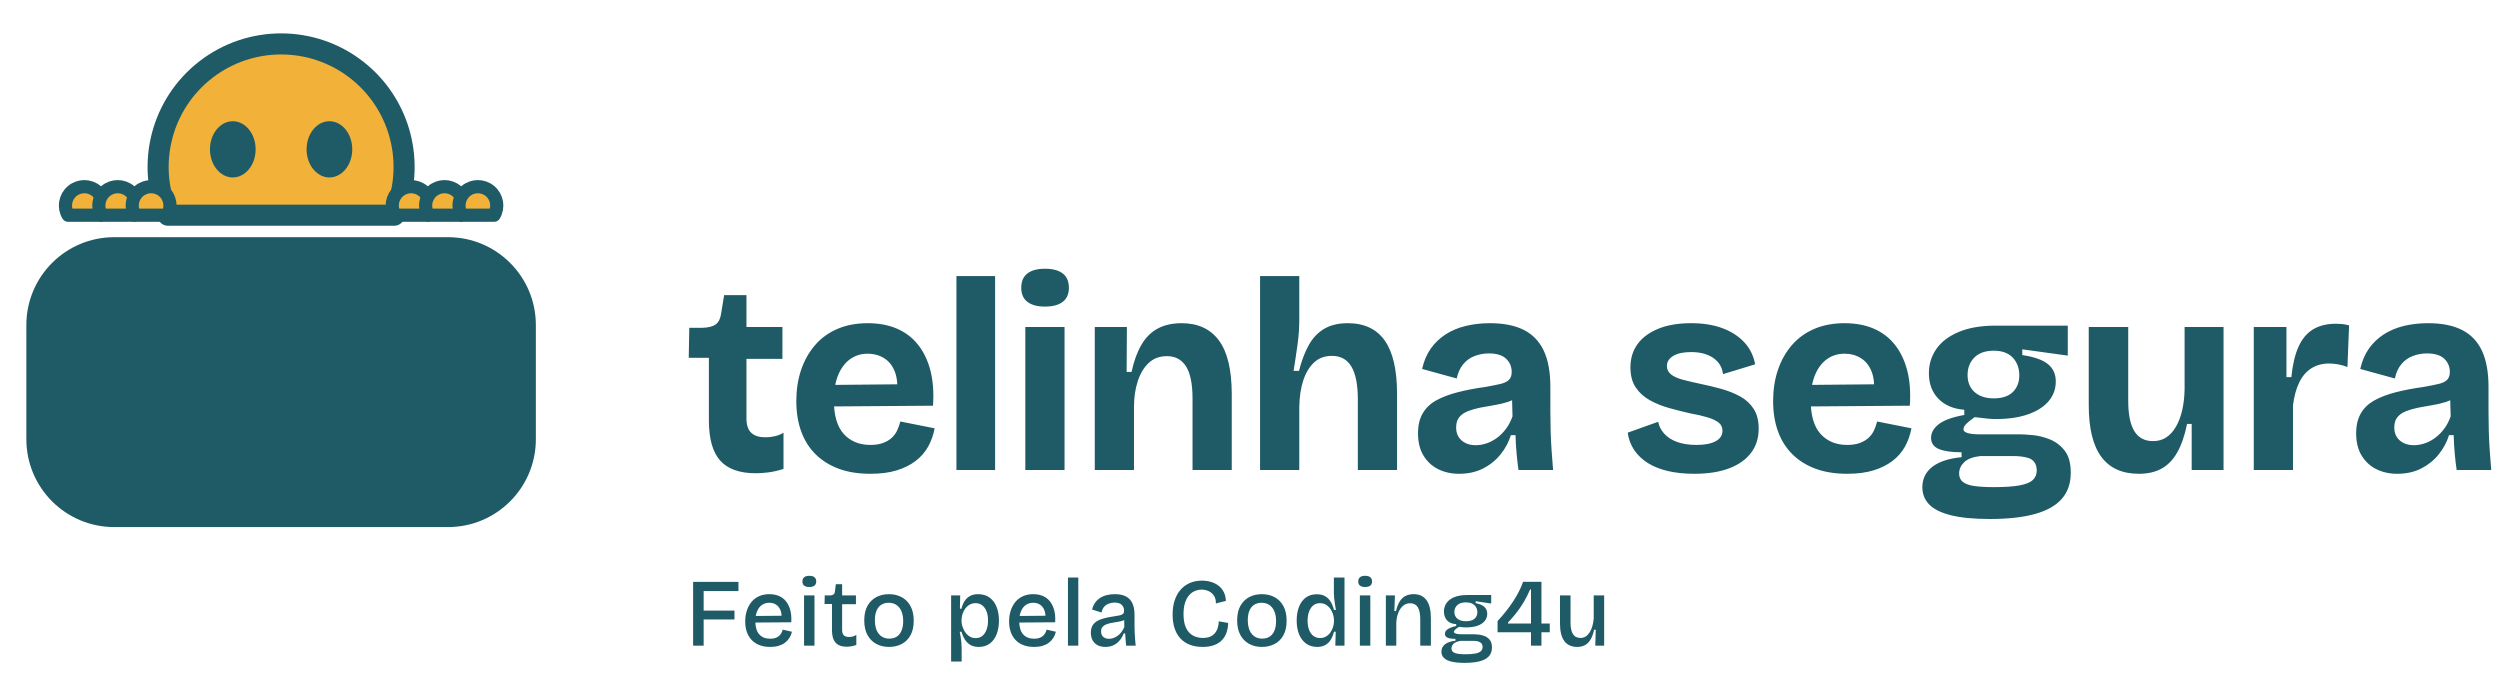
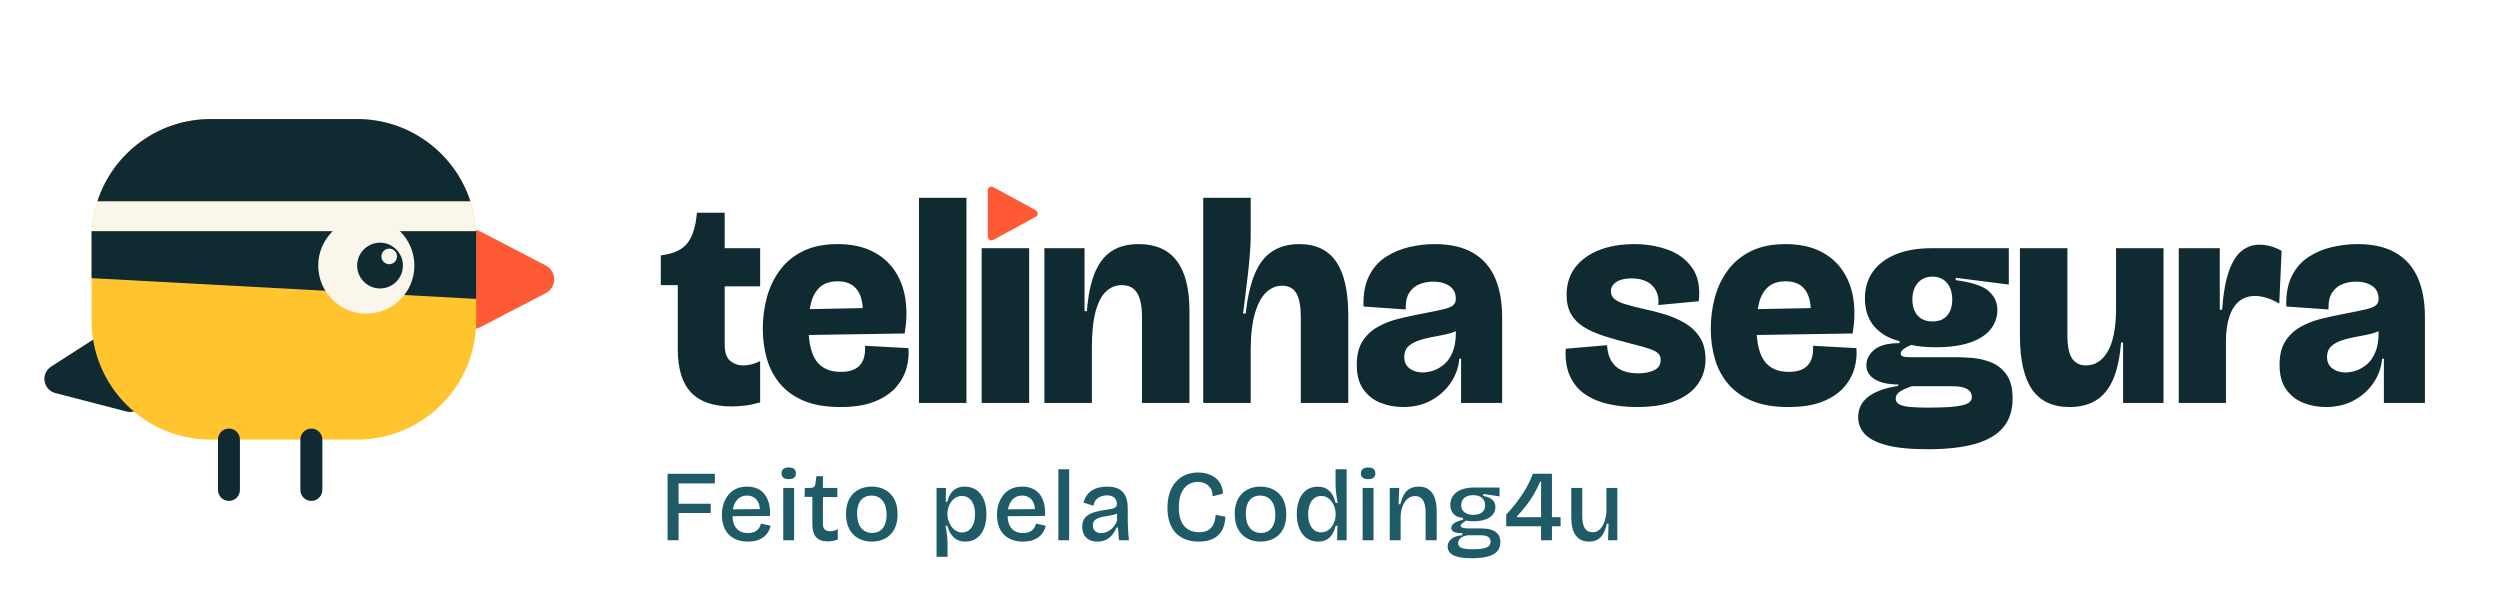
- <svg xmlns="http://www.w3.org/2000/svg" viewBox="0 0 284.59 77.5" width="284.59" height="77.5" role="img" aria-label="Telinha Segura — Feito pela Coding4u">
+ <svg xmlns="http://www.w3.org/2000/svg" viewBox="-6 -6 546 132" width="546" height="132" role="img" aria-label="Telinha Segura — Feito pela Coding4u">
  <g>
-     <path fill="#1E5B66" d="M13 27H51A10 10 0 0 1 61 37V50A10 10 0 0 1 51 60H13A10 10 0 0 1 3 50V37A10 10 0 0 1 13 27Z" />
-     <path fill="#F2B23A" stroke="#1E5B66" stroke-width="2.4" stroke-linejoin="round" d="M19.126 24.5A14 14 0 1 1 44.874 24.5Z" />
-     <path fill="#F2B23A" stroke="#1E5B66" stroke-width="1.5" stroke-linejoin="round" d="M7.753 24.5A2.15 2.15 0 1 1 11.447 24.5Z" />
-     <path fill="#F2B23A" stroke="#1E5B66" stroke-width="1.5" stroke-linejoin="round" d="M11.553 24.5A2.15 2.15 0 1 1 15.247 24.5Z" />
-     <path fill="#F2B23A" stroke="#1E5B66" stroke-width="1.5" stroke-linejoin="round" d="M15.353 24.5A2.15 2.15 0 1 1 19.047 24.5Z" />
-     <path fill="#F2B23A" stroke="#1E5B66" stroke-width="1.5" stroke-linejoin="round" d="M44.953 24.5A2.15 2.15 0 1 1 48.647 24.5Z" />
-     <path fill="#F2B23A" stroke="#1E5B66" stroke-width="1.5" stroke-linejoin="round" d="M48.753 24.5A2.15 2.15 0 1 1 52.447 24.5Z" />
-     <path fill="#F2B23A" stroke="#1E5B66" stroke-width="1.5" stroke-linejoin="round" d="M52.553 24.5A2.15 2.15 0 1 1 56.247 24.5Z" />
-     <ellipse fill="#1E5B66" cx="26.5" cy="17" rx="2.6" ry="3.2" />
-     <ellipse fill="#1E5B66" cx="37.5" cy="17" rx="2.6" ry="3.2" />
+     <polygon fill="#0F2A30" stroke="#0F2A30" stroke-width="6.4" stroke-linejoin="round" points="21.25 67.55 6.9 76.75 22.42 80.77" />
+     <polygon fill="#FF5A36" stroke="#FF5A36" stroke-width="6.8" stroke-linejoin="round" points="97.4 47.6 111.63 55 97.4 62.4" />
+     <path fill="#FFC42E" d="M40 20H72A26 26 0 0 1 98 46V64A26 26 0 0 1 72 90H40A26 26 0 0 1 14 64V46A26 26 0 0 1 40 20Z" />
+     <path fill="#0F2A30" d="M15.261 38A26 26 0 0 1 40 20H72A26 26 0 0 1 96.739 38Z" />
+     <path fill="#FBF6EC" d="M15.261 38H96.739A26 26 0 0 1 97.957 44.5H14.043A26 26 0 0 1 15.261 38Z" />
+     <polygon fill="#0F2A30" points="14 44.5 98 44.5 98 59.28 14 54.75" />
+     <rect fill="#0F2A30" x="41.6" y="87.6" width="4.8" height="15.8" rx="2.4" />
+     <rect fill="#0F2A30" x="59.6" y="87.6" width="4.8" height="15.8" rx="2.4" />
+     <circle fill="#FBF6EC" cx="74" cy="52" r="10.5" />
+     <circle fill="#0F2A30" cx="77" cy="52" r="5" />
+     <circle fill="#FBF6EC" cx="79" cy="50" r="1.7" />
  </g>
-   <path fill="#1E5B66" transform="translate(78 53.5)" d="M8.029 0.372Q5.27 0.372 3.983 -1.07Q2.697 -2.511 2.697 -5.642V-12.772H0.403L0.465 -16.182H1.922Q2.976 -16.213 3.472 -16.569Q3.968 -16.926 4.092 -17.825L4.433 -19.902H6.975V-16.275H11.067V-12.648H6.975V-5.859Q6.975 -4.743 7.518 -4.232Q8.06 -3.72 9.114 -3.72Q9.672 -3.72 10.215 -3.844Q10.757 -3.968 11.191 -4.247V-0.124Q10.23 0.186 9.439 0.279Q8.649 0.372 8.029 0.372ZM21.08 0.434Q19.034 0.434 17.484 -0.139Q15.934 -0.713 14.849 -1.782Q13.764 -2.852 13.206 -4.386Q12.648 -5.921 12.648 -7.843Q12.648 -9.765 13.191 -11.377Q13.733 -12.989 14.771 -14.198Q15.81 -15.407 17.329 -16.058Q18.848 -16.709 20.77 -16.709Q22.661 -16.709 24.102 -16.089Q25.544 -15.469 26.505 -14.26Q27.466 -13.051 27.916 -11.315Q28.365 -9.579 28.21 -7.316L15.531 -7.223V-9.672L25.544 -9.765L24.087 -8.494Q24.273 -10.137 23.87 -11.175Q23.467 -12.214 22.645 -12.726Q21.824 -13.237 20.801 -13.237Q19.623 -13.237 18.755 -12.601Q17.887 -11.966 17.407 -10.788Q16.926 -9.61 16.926 -7.936Q16.926 -5.332 18.058 -4.092Q19.189 -2.852 21.08 -2.852Q21.948 -2.852 22.553 -3.085Q23.157 -3.317 23.544 -3.689Q23.932 -4.061 24.149 -4.542Q24.366 -5.022 24.49 -5.518L28.396 -4.743Q28.179 -3.596 27.652 -2.651Q27.125 -1.705 26.226 -1.023Q25.327 -0.341 24.072 0.047Q22.816 0.434 21.08 0.434ZM30.876 0.0V-22.072H35.278V0.0ZM38.719 0.0V-16.275H43.183V0.0ZM40.951 -18.6Q39.649 -18.6 38.952 -19.142Q38.254 -19.685 38.254 -20.739Q38.254 -21.824 38.952 -22.366Q39.649 -22.909 40.951 -22.909Q42.284 -22.909 42.982 -22.366Q43.679 -21.824 43.679 -20.739Q43.679 -19.685 42.982 -19.142Q42.284 -18.6 40.951 -18.6ZM46.624 0.0V-9.734V-16.275H50.282L50.251 -11.16H50.809Q51.212 -13.02 51.941 -14.26Q52.669 -15.5 53.8 -16.105Q54.932 -16.709 56.513 -16.709Q59.303 -16.709 60.76 -14.741Q62.217 -12.772 62.217 -8.618V0.0H57.753V-8.122Q57.753 -10.633 57.009 -11.796Q56.265 -12.958 54.839 -12.958Q53.599 -12.958 52.778 -12.198Q51.956 -11.439 51.522 -10.122Q51.088 -8.804 51.088 -7.161V0.0ZM65.441 0.0V-9.982V-22.072H69.905V-17.112Q69.905 -16.492 69.859 -15.764Q69.812 -15.035 69.704 -14.276Q69.595 -13.516 69.487 -12.756Q69.378 -11.997 69.254 -11.284H69.874Q70.308 -12.989 70.975 -14.198Q71.641 -15.407 72.726 -16.058Q73.811 -16.709 75.423 -16.709Q78.244 -16.709 79.639 -14.725Q81.034 -12.741 81.034 -8.68V0.0H76.57V-8.029Q76.57 -10.54 75.841 -11.764Q75.113 -12.989 73.625 -12.989Q72.385 -12.989 71.579 -12.23Q70.773 -11.47 70.355 -10.184Q69.936 -8.897 69.905 -7.192V0.0ZM88.102 0.434Q86.769 0.434 85.715 -0.093Q84.661 -0.62 84.041 -1.643Q83.421 -2.666 83.421 -4.185Q83.421 -5.518 83.948 -6.432Q84.475 -7.347 85.467 -7.905Q86.459 -8.463 87.885 -8.835Q89.311 -9.207 91.109 -9.455Q92.163 -9.641 92.814 -9.796Q93.465 -9.951 93.775 -10.261Q94.085 -10.571 94.085 -11.16Q94.085 -12.059 93.45 -12.663Q92.814 -13.268 91.481 -13.268Q90.644 -13.268 89.869 -12.974Q89.094 -12.679 88.567 -12.043Q88.04 -11.408 87.823 -10.416L83.886 -11.501Q84.196 -12.865 84.878 -13.826Q85.56 -14.787 86.567 -15.438Q87.575 -16.089 88.862 -16.399Q90.148 -16.709 91.605 -16.709Q93.961 -16.709 95.48 -15.934Q96.999 -15.159 97.743 -13.562Q98.487 -11.966 98.487 -9.455V-6.665Q98.487 -5.58 98.518 -4.464Q98.549 -3.348 98.627 -2.216Q98.704 -1.085 98.797 0.0H94.86Q94.736 -0.837 94.643 -1.86Q94.55 -2.883 94.519 -3.968H93.992Q93.62 -2.759 92.799 -1.752Q91.977 -0.744 90.799 -0.155Q89.621 0.434 88.102 0.434ZM89.993 -2.821Q90.582 -2.821 91.202 -3.022Q91.822 -3.224 92.395 -3.643Q92.969 -4.061 93.434 -4.681Q93.899 -5.301 94.178 -6.107L94.116 -8.494L94.829 -8.37Q94.333 -7.967 93.605 -7.734Q92.876 -7.502 92.085 -7.378Q91.295 -7.254 90.52 -7.099Q89.745 -6.944 89.109 -6.696Q88.474 -6.448 88.118 -6.014Q87.761 -5.58 87.761 -4.836Q87.761 -3.906 88.381 -3.364Q89.001 -2.821 89.993 -2.821ZM114.855 0.434Q113.212 0.434 111.879 0.124Q110.546 -0.186 109.585 -0.79Q108.624 -1.395 108.035 -2.263Q107.446 -3.131 107.291 -4.247L110.763 -5.487Q110.887 -4.774 111.43 -4.154Q111.972 -3.534 112.902 -3.193Q113.832 -2.852 115.134 -2.852Q116.529 -2.852 117.304 -3.271Q118.079 -3.689 118.079 -4.464Q118.079 -5.053 117.645 -5.394Q117.211 -5.735 116.405 -5.983Q115.599 -6.231 114.39 -6.448Q113.181 -6.727 112.003 -7.053Q110.825 -7.378 109.818 -7.936Q108.81 -8.494 108.206 -9.393Q107.601 -10.292 107.601 -11.687Q107.601 -13.206 108.407 -14.322Q109.213 -15.438 110.763 -16.073Q112.313 -16.709 114.514 -16.709Q116.529 -16.709 118.048 -16.151Q119.567 -15.593 120.544 -14.555Q121.52 -13.516 121.799 -12.028L118.141 -10.912Q118.048 -11.718 117.568 -12.276Q117.087 -12.834 116.312 -13.128Q115.537 -13.423 114.514 -13.423Q113.212 -13.423 112.484 -12.989Q111.755 -12.555 111.755 -11.842Q111.755 -11.253 112.22 -10.881Q112.685 -10.509 113.553 -10.277Q114.421 -10.044 115.599 -9.796Q116.808 -9.548 117.971 -9.223Q119.133 -8.897 120.094 -8.37Q121.055 -7.843 121.629 -6.96Q122.202 -6.076 122.202 -4.712Q122.202 -3.1 121.334 -1.953Q120.466 -0.806 118.839 -0.186Q117.211 0.434 114.855 0.434ZM132.277 0.434Q130.231 0.434 128.681 -0.139Q127.131 -0.713 126.046 -1.782Q124.961 -2.852 124.403 -4.386Q123.845 -5.921 123.845 -7.843Q123.845 -9.765 124.388 -11.377Q124.93 -12.989 125.969 -14.198Q127.007 -15.407 128.526 -16.058Q130.045 -16.709 131.967 -16.709Q133.858 -16.709 135.3 -16.089Q136.741 -15.469 137.702 -14.26Q138.663 -13.051 139.113 -11.315Q139.562 -9.579 139.407 -7.316L126.728 -7.223V-9.672L136.741 -9.765L135.284 -8.494Q135.47 -10.137 135.067 -11.175Q134.664 -12.214 133.843 -12.726Q133.021 -13.237 131.998 -13.237Q130.82 -13.237 129.952 -12.601Q129.084 -11.966 128.604 -10.788Q128.123 -9.61 128.123 -7.936Q128.123 -5.332 129.255 -4.092Q130.386 -2.852 132.277 -2.852Q133.145 -2.852 133.75 -3.085Q134.354 -3.317 134.742 -3.689Q135.129 -4.061 135.346 -4.542Q135.563 -5.022 135.687 -5.518L139.593 -4.743Q139.376 -3.596 138.849 -2.651Q138.322 -1.705 137.423 -1.023Q136.524 -0.341 135.269 0.047Q134.013 0.434 132.277 0.434ZM148.521 5.58Q145.824 5.58 144.119 5.162Q142.414 4.743 141.624 3.937Q140.833 3.131 140.833 1.953Q140.833 0.527 141.964 -0.356Q143.096 -1.24 145.297 -1.457V-2.015Q143.592 -2.015 142.709 -2.387Q141.825 -2.759 141.825 -3.658Q141.825 -4.526 142.693 -5.208Q143.561 -5.89 145.607 -6.262V-6.851Q143.716 -7.006 142.647 -8.122Q141.577 -9.238 141.577 -11.005Q141.577 -12.555 142.43 -13.779Q143.282 -15.004 144.987 -15.717Q146.692 -16.43 149.141 -16.43H157.387V-13.02L152.21 -13.733V-13.082Q154.256 -12.772 155.139 -12.043Q156.023 -11.315 156.023 -10.075Q156.023 -8.804 155.217 -7.843Q154.411 -6.882 152.877 -6.339Q151.342 -5.797 149.172 -5.797Q148.769 -5.797 148.288 -5.843Q147.808 -5.89 146.785 -6.014Q146.165 -5.58 145.839 -5.255Q145.514 -4.929 145.514 -4.65Q145.514 -4.433 145.731 -4.309Q145.948 -4.185 146.336 -4.123Q146.723 -4.061 147.126 -4.061H151.807Q152.427 -4.061 153.404 -3.968Q154.38 -3.875 155.372 -3.472Q156.364 -3.069 157.046 -2.186Q157.728 -1.302 157.728 0.31Q157.728 2.108 156.721 3.271Q155.713 4.433 153.667 5.006Q151.621 5.58 148.521 5.58ZM148.955 1.953Q150.846 1.953 151.916 1.752Q152.985 1.55 153.419 1.131Q153.853 0.713 153.853 0.062Q153.853 -0.527 153.589 -0.883Q153.326 -1.24 152.907 -1.364Q152.489 -1.488 152.071 -1.534Q151.652 -1.581 151.342 -1.581H147.405Q146.134 -1.426 145.576 -0.868Q145.018 -0.31 145.018 0.403Q145.018 1.023 145.452 1.364Q145.886 1.705 146.754 1.829Q147.622 1.953 148.955 1.953ZM148.955 -8.153Q150.412 -8.153 151.141 -8.881Q151.869 -9.61 151.869 -10.757Q151.869 -11.997 151.125 -12.787Q150.381 -13.578 148.955 -13.578Q147.529 -13.578 146.754 -12.803Q145.979 -12.028 145.979 -10.788Q145.979 -10.013 146.32 -9.424Q146.661 -8.835 147.327 -8.494Q147.994 -8.153 148.955 -8.153ZM165.478 0.434Q162.626 0.434 161.2 -1.503Q159.774 -3.441 159.774 -7.378V-16.275H164.269V-7.874Q164.269 -5.549 164.966 -4.418Q165.664 -3.286 167.09 -3.286Q167.958 -3.286 168.594 -3.705Q169.229 -4.123 169.694 -4.913Q170.159 -5.704 170.407 -6.774Q170.655 -7.843 170.686 -9.145V-16.275H175.119V-6.758V0.0H171.492V-5.239H170.965Q170.562 -3.255 169.849 -1.999Q169.136 -0.744 168.067 -0.155Q166.997 0.434 165.478 0.434ZM178.56 0.0V-7.967V-16.275H182.28V-10.571H182.838Q183.055 -12.71 183.66 -14.043Q184.264 -15.376 185.318 -16.011Q186.372 -16.647 187.922 -16.647Q188.232 -16.647 188.589 -16.616Q188.945 -16.585 189.41 -16.461L189.224 -11.718Q188.697 -11.935 188.139 -12.028Q187.581 -12.121 187.147 -12.121Q185.969 -12.121 185.101 -11.563Q184.233 -11.005 183.722 -9.936Q183.21 -8.866 183.024 -7.347V0.0ZM194.897 0.434Q193.564 0.434 192.51 -0.093Q191.456 -0.62 190.836 -1.643Q190.216 -2.666 190.216 -4.185Q190.216 -5.518 190.743 -6.432Q191.27 -7.347 192.262 -7.905Q193.254 -8.463 194.68 -8.835Q196.106 -9.207 197.904 -9.455Q198.958 -9.641 199.609 -9.796Q200.26 -9.951 200.57 -10.261Q200.88 -10.571 200.88 -11.16Q200.88 -12.059 200.245 -12.663Q199.609 -13.268 198.276 -13.268Q197.439 -13.268 196.664 -12.974Q195.889 -12.679 195.362 -12.043Q194.835 -11.408 194.618 -10.416L190.681 -11.501Q190.991 -12.865 191.673 -13.826Q192.355 -14.787 193.363 -15.438Q194.37 -16.089 195.657 -16.399Q196.943 -16.709 198.4 -16.709Q200.756 -16.709 202.275 -15.934Q203.794 -15.159 204.538 -13.562Q205.282 -11.966 205.282 -9.455V-6.665Q205.282 -5.58 205.313 -4.464Q205.344 -3.348 205.422 -2.216Q205.499 -1.085 205.592 0.0H201.655Q201.531 -0.837 201.438 -1.86Q201.345 -2.883 201.314 -3.968H200.787Q200.415 -2.759 199.594 -1.752Q198.772 -0.744 197.594 -0.155Q196.416 0.434 194.897 0.434ZM196.788 -2.821Q197.377 -2.821 197.997 -3.022Q198.617 -3.224 199.191 -3.643Q199.764 -4.061 200.229 -4.681Q200.694 -5.301 200.973 -6.107L200.911 -8.494L201.624 -8.37Q201.128 -7.967 200.4 -7.734Q199.671 -7.502 198.881 -7.378Q198.09 -7.254 197.315 -7.099Q196.54 -6.944 195.905 -6.696Q195.269 -6.448 194.913 -6.014Q194.556 -5.58 194.556 -4.836Q194.556 -3.906 195.176 -3.364Q195.796 -2.821 196.788 -2.821Z" />
-   <path fill="#1E5B66" transform="translate(78 73.5)" d="M0.902 0.0V-7.26H2.101V0.0ZM1.419 -2.981V-3.993H5.61V-2.981ZM1.419 -6.215V-7.26H6.061V-6.215ZM9.669 0.143Q8.987 0.143 8.459 -0.061Q7.931 -0.264 7.568 -0.643Q7.205 -1.023 7.018 -1.556Q6.831 -2.09 6.831 -2.761Q6.831 -3.432 7.018 -3.998Q7.205 -4.565 7.551 -4.983Q7.898 -5.401 8.409 -5.632Q8.921 -5.863 9.57 -5.863Q10.175 -5.863 10.654 -5.665Q11.132 -5.467 11.462 -5.066Q11.792 -4.664 11.957 -4.064Q12.122 -3.465 12.078 -2.662L7.601 -2.629V-3.377L11.374 -3.41L10.956 -2.948Q11.022 -3.608 10.846 -4.037Q10.67 -4.466 10.34 -4.675Q10.01 -4.884 9.581 -4.884Q9.097 -4.884 8.739 -4.636Q8.382 -4.389 8.184 -3.916Q7.986 -3.443 7.986 -2.783Q7.986 -1.793 8.426 -1.292Q8.866 -0.792 9.68 -0.792Q10.021 -0.792 10.263 -0.874Q10.505 -0.957 10.67 -1.095Q10.835 -1.232 10.94 -1.425Q11.044 -1.617 11.11 -1.826L12.155 -1.584Q12.056 -1.177 11.853 -0.863Q11.649 -0.55 11.341 -0.324Q11.033 -0.099 10.62 0.022Q10.208 0.143 9.669 0.143ZM13.53 0.0V-5.72H14.718V0.0ZM14.124 -6.677Q13.739 -6.677 13.541 -6.836Q13.343 -6.996 13.343 -7.315Q13.343 -7.623 13.541 -7.788Q13.739 -7.953 14.124 -7.953Q14.52 -7.953 14.718 -7.788Q14.916 -7.623 14.916 -7.315Q14.916 -6.996 14.718 -6.836Q14.52 -6.677 14.124 -6.677ZM18.381 0.121Q17.534 0.121 17.121 -0.341Q16.709 -0.803 16.709 -1.76V-4.741H15.862L15.884 -5.72H16.434Q16.72 -5.72 16.863 -5.813Q17.006 -5.907 17.039 -6.149L17.149 -6.996H17.864V-5.72H19.437V-4.719H17.864V-1.793Q17.864 -1.364 18.062 -1.177Q18.26 -0.99 18.645 -0.99Q18.854 -0.99 19.069 -1.039Q19.283 -1.089 19.481 -1.232V-0.077Q19.151 0.033 18.876 0.077Q18.601 0.121 18.381 0.121ZM23.199 0.143Q22.374 0.143 21.736 -0.209Q21.098 -0.561 20.74 -1.232Q20.383 -1.903 20.383 -2.882Q20.383 -3.883 20.757 -4.543Q21.131 -5.203 21.764 -5.533Q22.396 -5.863 23.188 -5.863Q24.002 -5.863 24.64 -5.522Q25.278 -5.181 25.646 -4.51Q26.015 -3.839 26.015 -2.838Q26.015 -1.848 25.646 -1.182Q25.278 -0.517 24.64 -0.187Q24.002 0.143 23.199 0.143ZM23.243 -0.803Q23.738 -0.803 24.09 -1.034Q24.442 -1.265 24.629 -1.716Q24.816 -2.167 24.816 -2.794Q24.816 -3.443 24.618 -3.91Q24.42 -4.378 24.051 -4.631Q23.683 -4.884 23.155 -4.884Q22.682 -4.884 22.325 -4.659Q21.967 -4.433 21.78 -3.987Q21.593 -3.542 21.593 -2.904Q21.593 -1.903 22.033 -1.353Q22.473 -0.803 23.243 -0.803ZM30.272 1.804V-2.838V-5.72H31.306L31.273 -4.213L31.449 -4.202Q31.57 -4.719 31.812 -5.087Q32.054 -5.456 32.434 -5.659Q32.813 -5.863 33.341 -5.863Q34.111 -5.863 34.644 -5.478Q35.178 -5.093 35.447 -4.411Q35.717 -3.729 35.717 -2.849Q35.717 -1.991 35.459 -1.315Q35.2 -0.638 34.683 -0.247Q34.166 0.143 33.418 0.143Q32.835 0.143 32.45 -0.093Q32.065 -0.33 31.823 -0.72Q31.581 -1.111 31.449 -1.584H31.251Q31.317 -1.287 31.361 -0.973Q31.405 -0.66 31.438 -0.352Q31.471 -0.044 31.471 0.231V1.804ZM33.066 -0.858Q33.517 -0.858 33.831 -1.117Q34.144 -1.375 34.309 -1.826Q34.474 -2.277 34.474 -2.86Q34.474 -3.465 34.303 -3.905Q34.133 -4.345 33.814 -4.592Q33.495 -4.84 33.055 -4.84Q32.67 -4.84 32.373 -4.664Q32.076 -4.488 31.873 -4.207Q31.669 -3.927 31.565 -3.591Q31.46 -3.256 31.46 -2.937V-2.772Q31.46 -2.552 31.526 -2.299Q31.592 -2.046 31.718 -1.793Q31.845 -1.54 32.037 -1.325Q32.23 -1.111 32.489 -0.984Q32.747 -0.858 33.066 -0.858ZM39.71 0.143Q39.028 0.143 38.5 -0.061Q37.972 -0.264 37.609 -0.643Q37.246 -1.023 37.059 -1.556Q36.872 -2.09 36.872 -2.761Q36.872 -3.432 37.059 -3.998Q37.246 -4.565 37.593 -4.983Q37.939 -5.401 38.45 -5.632Q38.962 -5.863 39.611 -5.863Q40.216 -5.863 40.695 -5.665Q41.173 -5.467 41.503 -5.066Q41.833 -4.664 41.998 -4.064Q42.163 -3.465 42.119 -2.662L37.642 -2.629V-3.377L41.415 -3.41L40.997 -2.948Q41.063 -3.608 40.887 -4.037Q40.711 -4.466 40.381 -4.675Q40.051 -4.884 39.622 -4.884Q39.138 -4.884 38.781 -4.636Q38.423 -4.389 38.225 -3.916Q38.027 -3.443 38.027 -2.783Q38.027 -1.793 38.467 -1.292Q38.907 -0.792 39.721 -0.792Q40.062 -0.792 40.304 -0.874Q40.546 -0.957 40.711 -1.095Q40.876 -1.232 40.98 -1.425Q41.085 -1.617 41.151 -1.826L42.196 -1.584Q42.097 -1.177 41.894 -0.863Q41.69 -0.55 41.382 -0.324Q41.074 -0.099 40.662 0.022Q40.249 0.143 39.71 0.143ZM43.571 0.0V-7.755H44.748V0.0ZM47.828 0.143Q47.355 0.143 46.981 -0.038Q46.607 -0.22 46.392 -0.583Q46.178 -0.946 46.178 -1.485Q46.178 -1.914 46.337 -2.228Q46.497 -2.541 46.822 -2.755Q47.146 -2.97 47.652 -3.107Q48.158 -3.245 48.851 -3.344Q49.236 -3.399 49.483 -3.454Q49.731 -3.509 49.847 -3.63Q49.962 -3.751 49.962 -3.993Q49.962 -4.367 49.704 -4.636Q49.445 -4.906 48.873 -4.906Q48.554 -4.906 48.24 -4.796Q47.927 -4.686 47.701 -4.438Q47.476 -4.191 47.399 -3.773L46.321 -4.114Q46.42 -4.532 46.64 -4.857Q46.86 -5.181 47.19 -5.406Q47.52 -5.632 47.955 -5.747Q48.389 -5.863 48.906 -5.863Q49.665 -5.863 50.16 -5.61Q50.655 -5.357 50.903 -4.834Q51.15 -4.312 51.15 -3.498V-2.332Q51.15 -1.969 51.166 -1.567Q51.183 -1.166 51.21 -0.764Q51.238 -0.363 51.282 0.0H50.193Q50.16 -0.33 50.132 -0.682Q50.105 -1.034 50.083 -1.397H49.918Q49.764 -0.979 49.483 -0.627Q49.203 -0.275 48.791 -0.066Q48.378 0.143 47.828 0.143ZM48.246 -0.781Q48.477 -0.781 48.713 -0.858Q48.95 -0.935 49.187 -1.095Q49.423 -1.254 49.627 -1.507Q49.83 -1.76 49.984 -2.112L49.973 -3.146L50.259 -3.091Q50.072 -2.926 49.791 -2.838Q49.511 -2.75 49.181 -2.7Q48.851 -2.651 48.526 -2.59Q48.202 -2.53 47.932 -2.425Q47.663 -2.321 47.504 -2.134Q47.344 -1.947 47.344 -1.617Q47.344 -1.21 47.597 -0.995Q47.85 -0.781 48.246 -0.781ZM58.905 0.143Q58.102 0.143 57.464 -0.099Q56.826 -0.341 56.386 -0.808Q55.946 -1.276 55.715 -1.963Q55.484 -2.651 55.484 -3.542Q55.484 -4.444 55.721 -5.159Q55.957 -5.874 56.397 -6.374Q56.837 -6.875 57.453 -7.139Q58.069 -7.403 58.828 -7.403Q59.411 -7.403 59.906 -7.243Q60.401 -7.084 60.764 -6.787Q61.127 -6.49 61.331 -6.061Q61.534 -5.632 61.545 -5.093L60.412 -4.807Q60.423 -5.335 60.198 -5.681Q59.972 -6.028 59.598 -6.204Q59.224 -6.38 58.795 -6.38Q58.399 -6.38 58.025 -6.226Q57.651 -6.072 57.36 -5.736Q57.068 -5.401 56.898 -4.873Q56.727 -4.345 56.727 -3.597Q56.727 -2.64 57.008 -2.04Q57.288 -1.441 57.788 -1.16Q58.289 -0.88 58.938 -0.88Q59.587 -0.88 59.972 -1.133Q60.357 -1.386 60.539 -1.809Q60.72 -2.233 60.742 -2.772L61.809 -2.585Q61.798 -2.024 61.633 -1.523Q61.468 -1.023 61.122 -0.649Q60.775 -0.275 60.225 -0.066Q59.675 0.143 58.905 0.143ZM65.648 0.143Q64.823 0.143 64.185 -0.209Q63.547 -0.561 63.189 -1.232Q62.832 -1.903 62.832 -2.882Q62.832 -3.883 63.206 -4.543Q63.58 -5.203 64.213 -5.533Q64.845 -5.863 65.637 -5.863Q66.451 -5.863 67.089 -5.522Q67.727 -5.181 68.096 -4.51Q68.464 -3.839 68.464 -2.838Q68.464 -1.848 68.096 -1.182Q67.727 -0.517 67.089 -0.187Q66.451 0.143 65.648 0.143ZM65.692 -0.803Q66.187 -0.803 66.539 -1.034Q66.891 -1.265 67.078 -1.716Q67.265 -2.167 67.265 -2.794Q67.265 -3.443 67.067 -3.91Q66.869 -4.378 66.501 -4.631Q66.132 -4.884 65.604 -4.884Q65.131 -4.884 64.773 -4.659Q64.416 -4.433 64.229 -3.987Q64.042 -3.542 64.042 -2.904Q64.042 -1.903 64.482 -1.353Q64.922 -0.803 65.692 -0.803ZM71.94 0.143Q71.214 0.143 70.686 -0.236Q70.158 -0.616 69.883 -1.292Q69.608 -1.969 69.608 -2.86Q69.608 -3.729 69.867 -4.405Q70.125 -5.082 70.636 -5.467Q71.148 -5.852 71.896 -5.852Q72.49 -5.852 72.875 -5.615Q73.26 -5.379 73.496 -4.972Q73.733 -4.565 73.854 -4.07H74.074Q74.019 -4.389 73.964 -4.736Q73.909 -5.082 73.876 -5.406Q73.843 -5.731 73.843 -5.984V-7.755H75.053V-2.816V0.0H74.008L74.052 -1.584H73.854Q73.722 -1.045 73.48 -0.66Q73.238 -0.275 72.858 -0.066Q72.479 0.143 71.94 0.143ZM72.27 -0.869Q72.655 -0.869 72.952 -1.045Q73.249 -1.221 73.447 -1.507Q73.645 -1.793 73.749 -2.128Q73.854 -2.464 73.854 -2.761V-2.915Q73.854 -3.135 73.793 -3.393Q73.733 -3.652 73.607 -3.91Q73.48 -4.169 73.293 -4.378Q73.106 -4.587 72.847 -4.713Q72.589 -4.84 72.27 -4.84Q71.808 -4.84 71.494 -4.582Q71.181 -4.323 71.016 -3.872Q70.851 -3.421 70.851 -2.838Q70.851 -2.244 71.022 -1.798Q71.192 -1.353 71.511 -1.111Q71.83 -0.869 72.27 -0.869ZM76.802 0.0V-5.72H77.99V0.0ZM77.396 -6.677Q77.011 -6.677 76.813 -6.836Q76.615 -6.996 76.615 -7.315Q76.615 -7.623 76.813 -7.788Q77.011 -7.953 77.396 -7.953Q77.792 -7.953 77.99 -7.788Q78.188 -7.623 78.188 -7.315Q78.188 -6.996 77.99 -6.836Q77.792 -6.677 77.396 -6.677ZM79.761 0.0V-3.52V-5.72H80.795L80.729 -3.938H80.916Q81.07 -4.598 81.329 -5.021Q81.587 -5.445 81.989 -5.654Q82.39 -5.863 82.929 -5.863Q83.886 -5.863 84.387 -5.181Q84.887 -4.499 84.887 -3.102V0.0H83.677V-2.981Q83.677 -3.938 83.391 -4.383Q83.105 -4.829 82.533 -4.829Q82.038 -4.829 81.692 -4.515Q81.345 -4.202 81.158 -3.696Q80.971 -3.19 80.949 -2.596V0.0ZM88.737 1.958Q87.813 1.958 87.225 1.815Q86.636 1.672 86.361 1.386Q86.086 1.1 86.086 0.682Q86.086 0.176 86.482 -0.148Q86.878 -0.473 87.681 -0.561V-0.781Q87.087 -0.77 86.785 -0.907Q86.482 -1.045 86.482 -1.342Q86.482 -1.65 86.785 -1.864Q87.087 -2.079 87.769 -2.244V-2.453Q87.098 -2.475 86.735 -2.871Q86.372 -3.267 86.372 -3.883Q86.372 -4.444 86.675 -4.867Q86.977 -5.291 87.566 -5.527Q88.154 -5.764 88.99 -5.764H91.751V-4.796L89.98 -5.06V-4.84Q90.64 -4.719 90.97 -4.422Q91.3 -4.125 91.3 -3.619Q91.3 -3.168 91.02 -2.816Q90.739 -2.464 90.2 -2.271Q89.661 -2.079 88.88 -2.079Q88.737 -2.079 88.572 -2.09Q88.407 -2.101 88.088 -2.145Q87.824 -1.98 87.665 -1.837Q87.505 -1.694 87.505 -1.584Q87.505 -1.474 87.643 -1.408Q87.78 -1.342 87.989 -1.32Q88.198 -1.298 88.385 -1.298H89.793Q90.013 -1.298 90.354 -1.259Q90.695 -1.221 91.036 -1.078Q91.377 -0.935 91.608 -0.632Q91.839 -0.33 91.839 0.209Q91.839 0.825 91.487 1.21Q91.135 1.595 90.442 1.776Q89.749 1.958 88.737 1.958ZM88.814 0.979Q89.518 0.979 89.947 0.896Q90.376 0.814 90.574 0.627Q90.772 0.44 90.772 0.154Q90.772 -0.11 90.64 -0.258Q90.508 -0.407 90.316 -0.468Q90.123 -0.528 89.925 -0.539Q89.727 -0.55 89.584 -0.55H88.275Q87.692 -0.451 87.461 -0.214Q87.23 0.022 87.23 0.308Q87.23 0.583 87.428 0.731Q87.626 0.88 87.984 0.929Q88.341 0.979 88.814 0.979ZM88.891 -2.783Q89.529 -2.783 89.854 -3.063Q90.178 -3.344 90.178 -3.806Q90.178 -4.301 89.848 -4.614Q89.518 -4.928 88.869 -4.928Q88.231 -4.928 87.895 -4.62Q87.56 -4.312 87.56 -3.839Q87.56 -3.52 87.714 -3.283Q87.868 -3.047 88.16 -2.915Q88.451 -2.783 88.891 -2.783ZM92.477 -1.529V-2.805Q93.005 -3.366 93.451 -3.932Q93.896 -4.499 94.264 -5.06Q94.633 -5.621 94.913 -6.176Q95.194 -6.732 95.381 -7.271H97.471V0.0H96.283V-6.402H96.184Q95.854 -5.632 95.453 -4.955Q95.051 -4.279 94.595 -3.707Q94.138 -3.135 93.665 -2.629V-2.519H98.417V-1.529ZM101.541 0.143Q100.573 0.143 100.078 -0.522Q99.583 -1.188 99.583 -2.53V-5.72H100.782V-2.662Q100.782 -1.76 101.057 -1.32Q101.332 -0.88 101.926 -0.88Q102.256 -0.88 102.509 -1.045Q102.762 -1.21 102.954 -1.507Q103.147 -1.804 103.263 -2.205Q103.378 -2.607 103.422 -3.091V-5.72H104.61V-2.376V0.0H103.598L103.653 -1.815H103.466Q103.323 -1.133 103.065 -0.699Q102.806 -0.264 102.427 -0.061Q102.047 0.143 101.541 0.143Z" />
+   <g transform="translate(138 82)">
+     <path fill="#0F2A30" d="M15.808 0.768Q9.856 0.768 6.944 -2.272Q4.032 -5.312 4.032 -11.712V-25.728H0.32V-32.256H0.512Q4.48 -32.768 6.144 -34.912Q7.808 -37.056 8.192 -41.408V-41.536H14.272V-33.792H22.016V-25.472H14.272V-12.672Q14.272 -10.24 15.456 -9.216Q16.64 -8.192 18.368 -8.192Q19.264 -8.192 20.224 -8.448Q21.184 -8.704 22.016 -9.152V-0.128Q20.032 0.448 18.496 0.608Q16.96 0.768 15.808 0.768ZM39.552 0.896Q34.752 0.896 31.52 -0.48Q28.288 -1.856 26.304 -4.256Q24.32 -6.656 23.456 -9.728Q22.592 -12.8 22.592 -16.192Q22.592 -19.84 23.52 -23.168Q24.448 -26.496 26.4 -29.088Q28.352 -31.68 31.456 -33.184Q34.56 -34.688 38.912 -34.688Q43.264 -34.688 46.368 -33.184Q49.472 -31.68 51.328 -28.992Q53.184 -26.304 53.728 -22.784Q54.272 -19.264 53.568 -15.168L29.056 -14.784V-20.416L45.632 -20.736L44.288 -17.472Q44.672 -20.416 44.192 -22.432Q43.712 -24.448 42.432 -25.504Q41.152 -26.56 38.912 -26.56Q36.544 -26.56 35.136 -25.344Q33.728 -24.128 33.152 -21.92Q32.576 -19.712 32.576 -16.704Q32.576 -11.52 34.304 -9.152Q36.032 -6.784 39.616 -6.784Q41.152 -6.784 42.176 -7.168Q43.2 -7.552 43.84 -8.288Q44.48 -9.024 44.736 -10.08Q44.992 -11.136 44.928 -12.48L54.4 -11.968Q54.592 -9.856 53.984 -7.616Q53.376 -5.376 51.712 -3.456Q50.048 -1.536 47.072 -0.32Q44.096 0.896 39.552 0.896ZM56.704 0V-44.8H67.072V0ZM70.4 0V-33.792H80.768V0ZM84.096 0V-19.136V-33.792H92.864V-20.032H93.376Q93.76 -25.024 95.04 -28.256Q96.32 -31.488 98.688 -33.088Q101.056 -34.688 104.704 -34.688Q110.208 -34.688 112.992 -31.04Q115.776 -27.392 115.776 -20.16V0H105.408V-18.816Q105.408 -22.272 104.352 -24Q103.296 -25.728 100.992 -25.728Q99.072 -25.728 97.6 -24.384Q96.128 -23.04 95.296 -20.032Q94.464 -17.024 94.464 -11.968V0ZM118.784 0V-17.856V-44.8H129.152V-36.352Q129.152 -35.008 128.992 -32.8Q128.832 -30.592 128.544 -28.096Q128.256 -25.6 127.968 -23.328Q127.68 -21.056 127.488 -19.52H128.064Q128.64 -24.832 130.048 -28.192Q131.456 -31.552 133.888 -33.12Q136.32 -34.688 139.776 -34.688Q145.216 -34.688 147.84 -30.816Q150.464 -26.944 150.464 -19.136V0H140.096V-18.688Q140.096 -22.272 139.136 -23.936Q138.176 -25.6 136 -25.6Q134.08 -25.6 132.544 -24.16Q131.008 -22.72 130.08 -19.584Q129.152 -16.448 129.152 -11.456V0ZM162.432 0.896Q159.872 0.896 157.568 0Q155.264 -0.896 153.792 -2.912Q152.32 -4.928 152.32 -8.32Q152.32 -11.456 153.536 -13.408Q154.752 -15.36 156.8 -16.544Q158.848 -17.728 161.28 -18.336Q163.712 -18.944 166.08 -19.392Q169.408 -20.032 171.072 -20.416Q172.736 -20.8 173.344 -21.312Q173.952 -21.824 173.952 -22.72Q173.952 -24.576 172.576 -25.536Q171.2 -26.496 168.96 -26.496Q167.552 -26.496 166.144 -25.984Q164.736 -25.472 163.84 -24.16Q162.944 -22.848 163.008 -20.416L153.792 -21.056Q153.664 -25.088 155.008 -27.744Q156.352 -30.4 158.688 -31.904Q161.024 -33.408 163.808 -34.048Q166.592 -34.688 169.344 -34.688Q174.4 -34.688 177.664 -32.8Q180.928 -30.912 182.496 -27.36Q184.064 -23.808 184.064 -18.752V-12.736Q184.064 -10.624 184.064 -8.48Q184.064 -6.336 184.064 -4.224Q184.064 -2.112 184.064 0H175.104Q175.104 -2.304 175.104 -4.672Q175.104 -7.04 175.104 -9.664H174.72Q174.464 -6.784 172.832 -4.384Q171.2 -1.984 168.544 -0.544Q165.888 0.896 162.432 0.896ZM166.72 -6.656Q167.808 -6.656 169.056 -7.072Q170.304 -7.488 171.424 -8.448Q172.544 -9.408 173.248 -11.104Q173.952 -12.8 173.952 -15.296V-16.832L175.68 -17.024Q175.168 -16.192 173.984 -15.68Q172.8 -15.168 171.328 -14.88Q169.856 -14.592 168.352 -14.304Q166.848 -14.016 165.568 -13.536Q164.288 -13.056 163.488 -12.256Q162.688 -11.456 162.688 -10.048Q162.688 -8.384 163.872 -7.52Q165.056 -6.656 166.72 -6.656ZM213.504 0.896Q210.112 0.896 207.2 0.224Q204.288 -0.448 202.144 -1.92Q200 -3.392 198.88 -5.856Q197.76 -8.32 197.952 -11.84L206.976 -12.608Q207.104 -10.496 207.936 -9.12Q208.768 -7.744 210.24 -7.104Q211.712 -6.464 213.824 -6.464Q215.808 -6.464 217.248 -7.136Q218.688 -7.808 218.688 -9.408Q218.688 -10.24 218.176 -10.784Q217.664 -11.328 216.288 -11.808Q214.912 -12.288 212.288 -12.928Q209.024 -13.76 206.4 -14.592Q203.776 -15.424 201.92 -16.576Q200.064 -17.728 199.104 -19.424Q198.144 -21.12 198.144 -23.616Q198.144 -27.136 200.032 -29.6Q201.92 -32.064 205.248 -33.376Q208.576 -34.688 212.928 -34.688Q216.832 -34.688 220.224 -33.472Q223.616 -32.256 225.568 -29.504Q227.52 -26.752 227.008 -22.208L218.176 -21.376Q218.368 -23.232 217.664 -24.544Q216.96 -25.856 215.616 -26.528Q214.272 -27.2 212.352 -27.2Q210.176 -27.2 208.992 -26.4Q207.808 -25.6 207.808 -24.384Q207.808 -23.424 208.544 -22.752Q209.28 -22.08 210.848 -21.6Q212.416 -21.12 214.912 -20.544Q217.088 -20.096 219.456 -19.392Q221.824 -18.688 223.872 -17.504Q225.92 -16.32 227.2 -14.4Q228.48 -12.48 228.48 -9.536Q228.48 -6.4 226.752 -4.032Q225.024 -1.664 221.696 -0.384Q218.368 0.896 213.504 0.896ZM246.592 0.896Q241.792 0.896 238.56 -0.48Q235.328 -1.856 233.344 -4.256Q231.36 -6.656 230.496 -9.728Q229.632 -12.8 229.632 -16.192Q229.632 -19.84 230.56 -23.168Q231.488 -26.496 233.44 -29.088Q235.392 -31.68 238.496 -33.184Q241.6 -34.688 245.952 -34.688Q250.304 -34.688 253.408 -33.184Q256.512 -31.68 258.368 -28.992Q260.224 -26.304 260.768 -22.784Q261.312 -19.264 260.608 -15.168L236.096 -14.784V-20.416L252.672 -20.736L251.328 -17.472Q251.712 -20.416 251.232 -22.432Q250.752 -24.448 249.472 -25.504Q248.192 -26.56 245.952 -26.56Q243.584 -26.56 242.176 -25.344Q240.768 -24.128 240.192 -21.92Q239.616 -19.712 239.616 -16.704Q239.616 -11.52 241.344 -9.152Q243.072 -6.784 246.656 -6.784Q248.192 -6.784 249.216 -7.168Q250.24 -7.552 250.88 -8.288Q251.52 -9.024 251.776 -10.08Q252.032 -11.136 251.968 -12.48L261.44 -11.968Q261.632 -9.856 261.024 -7.616Q260.416 -5.376 258.752 -3.456Q257.088 -1.536 254.112 -0.32Q251.136 0.896 246.592 0.896ZM276.992 10.112Q271.296 10.112 267.968 9.216Q264.64 8.32 263.232 6.752Q261.824 5.184 261.824 3.136Q261.824 0.32 264.064 -1.376Q266.304 -3.072 270.592 -3.712V-4.032Q267.328 -4.032 265.472 -5.152Q263.616 -6.272 263.616 -8.256Q263.616 -10.112 265.312 -11.584Q267.008 -13.056 270.848 -13.056V-13.504Q267.392 -14.336 265.344 -16.704Q263.296 -19.072 263.296 -22.848Q263.296 -26.176 264.992 -28.608Q266.688 -31.04 269.952 -32.416Q273.216 -33.792 277.888 -33.792H294.72V-25.856L283.136 -27.328V-26.816Q288.448 -26.112 290.336 -24.416Q292.224 -22.72 292.224 -20.352Q292.224 -17.984 290.784 -16.128Q289.344 -14.272 286.336 -13.216Q283.328 -12.16 278.72 -12.16Q277.312 -12.16 275.872 -12.288Q274.432 -12.416 273.408 -12.672Q272.32 -12.224 271.712 -11.744Q271.104 -11.264 271.104 -10.752Q271.104 -10.432 271.36 -10.272Q271.616 -10.112 272.096 -10.048Q272.576 -9.984 273.216 -9.984H283.456Q284.8 -9.984 286.816 -9.824Q288.832 -9.664 290.848 -8.864Q292.864 -8.064 294.208 -6.208Q295.552 -4.352 295.552 -0.96Q295.552 2.88 293.536 5.312Q291.52 7.744 287.424 8.928Q283.328 10.112 276.992 10.112ZM276.992 1.024Q281.28 1.024 283.328 0.736Q285.376 0.448 286.016 -0.064Q286.656 -0.576 286.656 -1.216Q286.656 -2.112 286.144 -2.624Q285.632 -3.136 284.864 -3.36Q284.096 -3.584 283.36 -3.616Q282.624 -3.648 282.176 -3.648H273.536Q271.488 -2.944 270.752 -2.336Q270.016 -1.728 270.016 -0.96Q270.016 -0.064 270.88 0.352Q271.744 0.768 273.312 0.896Q274.88 1.024 276.992 1.024ZM278.08 -17.792Q280.128 -17.792 281.248 -19.072Q282.368 -20.352 282.368 -22.592Q282.368 -24.832 281.216 -26.208Q280.064 -27.584 278.016 -27.584Q276.032 -27.584 274.848 -26.208Q273.664 -24.832 273.664 -22.592Q273.664 -21.12 274.176 -20.032Q274.688 -18.944 275.68 -18.368Q276.672 -17.792 278.08 -17.792ZM307.968 0.896Q302.464 0.896 299.808 -2.944Q297.152 -6.784 297.152 -14.72V-33.792H307.52V-14.848Q307.52 -11.136 308.576 -9.664Q309.632 -8.192 311.616 -8.192Q313.024 -8.192 314.208 -8.928Q315.392 -9.664 316.288 -11.168Q317.184 -12.672 317.664 -15.04Q318.144 -17.408 318.144 -20.736V-33.792H328.512V-15.232V0H319.68V-13.184H319.232Q318.848 -8.256 317.504 -5.152Q316.16 -2.048 313.792 -0.576Q311.424 0.896 307.968 0.896ZM331.84 0V-18.368V-33.792H340.8V-20.352H341.312Q341.696 -25.728 342.816 -28.832Q343.936 -31.936 345.632 -33.248Q347.328 -34.56 349.44 -34.56Q350.592 -34.56 351.84 -34.24Q353.088 -33.92 354.304 -33.216L353.792 -21.696Q352.384 -22.528 351.04 -22.944Q349.696 -23.36 348.48 -23.36Q346.432 -23.36 345.024 -22.208Q343.616 -21.056 342.88 -18.816Q342.144 -16.576 342.144 -13.376V0ZM363.968 0.896Q361.408 0.896 359.104 0Q356.8 -0.896 355.328 -2.912Q353.856 -4.928 353.856 -8.32Q353.856 -11.456 355.072 -13.408Q356.288 -15.36 358.336 -16.544Q360.384 -17.728 362.816 -18.336Q365.248 -18.944 367.616 -19.392Q370.944 -20.032 372.608 -20.416Q374.272 -20.8 374.88 -21.312Q375.488 -21.824 375.488 -22.72Q375.488 -24.576 374.112 -25.536Q372.736 -26.496 370.496 -26.496Q369.088 -26.496 367.68 -25.984Q366.272 -25.472 365.376 -24.16Q364.48 -22.848 364.544 -20.416L355.328 -21.056Q355.2 -25.088 356.544 -27.744Q357.888 -30.4 360.224 -31.904Q362.56 -33.408 365.344 -34.048Q368.128 -34.688 370.88 -34.688Q375.936 -34.688 379.2 -32.8Q382.464 -30.912 384.032 -27.36Q385.6 -23.808 385.6 -18.752V-12.736Q385.6 -10.624 385.6 -8.48Q385.6 -6.336 385.6 -4.224Q385.6 -2.112 385.6 0H376.64Q376.64 -2.304 376.64 -4.672Q376.64 -7.04 376.64 -9.664H376.256Q376 -6.784 374.368 -4.384Q372.736 -1.984 370.08 -0.544Q367.424 0.896 363.968 0.896ZM368.256 -6.656Q369.344 -6.656 370.592 -7.072Q371.84 -7.488 372.96 -8.448Q374.08 -9.408 374.784 -11.104Q375.488 -12.8 375.488 -15.296V-16.832L377.216 -17.024Q376.704 -16.192 375.52 -15.68Q374.336 -15.168 372.864 -14.88Q371.392 -14.592 369.888 -14.304Q368.384 -14.016 367.104 -13.536Q365.824 -13.056 365.024 -12.256Q364.224 -11.456 364.224 -10.048Q364.224 -8.384 365.408 -7.52Q366.592 -6.656 368.256 -6.656Z" />
+     <path fill="#FF5A36" fill-rule="evenodd" d="M72.913 -47.152L82.223 -42.072A0.8 0.8 0 0 1 82.223 -40.668L72.913 -35.588A0.8 0.8 0 0 1 71.73 -36.29L71.73 -46.45A0.8 0.8 0 0 1 72.913 -47.152Z" />
+   </g>
+   <path fill="#1E5B66" transform="translate(138 112)" d="M1.804 0V-14.52H4.202V0ZM2.838 -5.962V-7.986H11.22V-5.962ZM2.838 -12.43V-14.52H12.122V-12.43ZM19.338 0.286Q17.974 0.286 16.918 -0.121Q15.862 -0.528 15.136 -1.287Q14.41 -2.046 14.036 -3.113Q13.662 -4.18 13.662 -5.522Q13.662 -6.864 14.036 -7.997Q14.41 -9.13 15.103 -9.966Q15.796 -10.802 16.819 -11.264Q17.842 -11.726 19.14 -11.726Q20.35 -11.726 21.307 -11.33Q22.264 -10.934 22.924 -10.131Q23.584 -9.328 23.914 -8.129Q24.244 -6.93 24.156 -5.324L15.202 -5.258V-6.754L22.748 -6.82L21.912 -5.896Q22.044 -7.216 21.692 -8.074Q21.34 -8.932 20.68 -9.35Q20.02 -9.768 19.162 -9.768Q18.194 -9.768 17.479 -9.273Q16.764 -8.778 16.368 -7.832Q15.972 -6.886 15.972 -5.566Q15.972 -3.586 16.852 -2.585Q17.732 -1.584 19.36 -1.584Q20.042 -1.584 20.526 -1.749Q21.01 -1.914 21.34 -2.189Q21.67 -2.464 21.879 -2.849Q22.088 -3.234 22.22 -3.652L24.31 -3.168Q24.112 -2.354 23.705 -1.727Q23.298 -1.1 22.682 -0.649Q22.066 -0.198 21.241 0.044Q20.416 0.286 19.338 0.286ZM27.06 0V-11.44H29.436V0ZM28.248 -13.354Q27.478 -13.354 27.082 -13.673Q26.686 -13.992 26.686 -14.63Q26.686 -15.246 27.082 -15.576Q27.478 -15.906 28.248 -15.906Q29.04 -15.906 29.436 -15.576Q29.832 -15.246 29.832 -14.63Q29.832 -13.992 29.436 -13.673Q29.04 -13.354 28.248 -13.354ZM36.762 0.242Q35.068 0.242 34.243 -0.682Q33.418 -1.606 33.418 -3.52V-9.482H31.724L31.768 -11.44H32.868Q33.44 -11.44 33.726 -11.627Q34.012 -11.814 34.078 -12.298L34.298 -13.992H35.728V-11.44H38.874V-9.438H35.728V-3.586Q35.728 -2.728 36.124 -2.354Q36.52 -1.98 37.29 -1.98Q37.708 -1.98 38.137 -2.079Q38.566 -2.178 38.962 -2.464V-0.154Q38.302 0.066 37.752 0.154Q37.202 0.242 36.762 0.242ZM46.398 0.286Q44.748 0.286 43.472 -0.418Q42.196 -1.122 41.481 -2.464Q40.766 -3.806 40.766 -5.764Q40.766 -7.766 41.514 -9.086Q42.262 -10.406 43.527 -11.066Q44.792 -11.726 46.376 -11.726Q48.004 -11.726 49.28 -11.044Q50.556 -10.362 51.293 -9.02Q52.03 -7.678 52.03 -5.676Q52.03 -3.696 51.293 -2.365Q50.556 -1.034 49.28 -0.374Q48.004 0.286 46.398 0.286ZM46.486 -1.606Q47.476 -1.606 48.18 -2.068Q48.884 -2.53 49.258 -3.432Q49.632 -4.334 49.632 -5.588Q49.632 -6.886 49.236 -7.821Q48.84 -8.756 48.103 -9.262Q47.366 -9.768 46.31 -9.768Q45.364 -9.768 44.649 -9.317Q43.934 -8.866 43.56 -7.975Q43.186 -7.084 43.186 -5.808Q43.186 -3.806 44.066 -2.706Q44.946 -1.606 46.486 -1.606ZM60.544 3.608V-5.676V-11.44H62.612L62.546 -8.426L62.898 -8.404Q63.14 -9.438 63.624 -10.175Q64.108 -10.912 64.867 -11.319Q65.626 -11.726 66.682 -11.726Q68.222 -11.726 69.289 -10.956Q70.356 -10.186 70.895 -8.822Q71.434 -7.458 71.434 -5.698Q71.434 -3.982 70.917 -2.629Q70.4 -1.276 69.366 -0.495Q68.332 0.286 66.836 0.286Q65.67 0.286 64.9 -0.187Q64.13 -0.66 63.646 -1.441Q63.162 -2.222 62.898 -3.168H62.502Q62.634 -2.574 62.722 -1.947Q62.81 -1.32 62.876 -0.704Q62.942 -0.088 62.942 0.462V3.608ZM66.132 -1.716Q67.034 -1.716 67.661 -2.233Q68.288 -2.75 68.618 -3.652Q68.948 -4.554 68.948 -5.72Q68.948 -6.93 68.607 -7.81Q68.266 -8.69 67.628 -9.185Q66.99 -9.68 66.11 -9.68Q65.34 -9.68 64.746 -9.328Q64.152 -8.976 63.745 -8.415Q63.338 -7.854 63.129 -7.183Q62.92 -6.512 62.92 -5.874V-5.544Q62.92 -5.104 63.052 -4.598Q63.184 -4.092 63.437 -3.586Q63.69 -3.08 64.075 -2.651Q64.46 -2.222 64.977 -1.969Q65.494 -1.716 66.132 -1.716ZM79.42 0.286Q78.056 0.286 77 -0.121Q75.944 -0.528 75.218 -1.287Q74.492 -2.046 74.118 -3.113Q73.744 -4.18 73.744 -5.522Q73.744 -6.864 74.118 -7.997Q74.492 -9.13 75.185 -9.966Q75.878 -10.802 76.901 -11.264Q77.924 -11.726 79.222 -11.726Q80.432 -11.726 81.389 -11.33Q82.346 -10.934 83.006 -10.131Q83.666 -9.328 83.996 -8.129Q84.326 -6.93 84.238 -5.324L75.284 -5.258V-6.754L82.83 -6.82L81.994 -5.896Q82.126 -7.216 81.774 -8.074Q81.422 -8.932 80.762 -9.35Q80.102 -9.768 79.244 -9.768Q78.276 -9.768 77.561 -9.273Q76.846 -8.778 76.45 -7.832Q76.054 -6.886 76.054 -5.566Q76.054 -3.586 76.934 -2.585Q77.814 -1.584 79.442 -1.584Q80.124 -1.584 80.608 -1.749Q81.092 -1.914 81.422 -2.189Q81.752 -2.464 81.961 -2.849Q82.17 -3.234 82.302 -3.652L84.392 -3.168Q84.194 -2.354 83.787 -1.727Q83.38 -1.1 82.764 -0.649Q82.148 -0.198 81.323 0.044Q80.498 0.286 79.42 0.286ZM87.142 0V-15.51H89.496V0ZM95.656 0.286Q94.71 0.286 93.962 -0.077Q93.214 -0.44 92.785 -1.166Q92.356 -1.892 92.356 -2.97Q92.356 -3.828 92.675 -4.455Q92.994 -5.082 93.643 -5.511Q94.292 -5.94 95.304 -6.215Q96.316 -6.49 97.702 -6.688Q98.472 -6.798 98.967 -6.908Q99.462 -7.018 99.693 -7.26Q99.924 -7.502 99.924 -7.986Q99.924 -8.734 99.407 -9.273Q98.89 -9.812 97.746 -9.812Q97.108 -9.812 96.481 -9.592Q95.854 -9.372 95.403 -8.877Q94.952 -8.382 94.798 -7.546L92.642 -8.228Q92.84 -9.064 93.28 -9.713Q93.72 -10.362 94.38 -10.813Q95.04 -11.264 95.909 -11.495Q96.778 -11.726 97.812 -11.726Q99.33 -11.726 100.32 -11.22Q101.31 -10.714 101.805 -9.669Q102.3 -8.624 102.3 -6.996V-4.664Q102.3 -3.938 102.333 -3.135Q102.366 -2.332 102.421 -1.529Q102.476 -0.726 102.564 0H100.386Q100.32 -0.66 100.265 -1.364Q100.21 -2.068 100.166 -2.794H99.836Q99.528 -1.958 98.967 -1.254Q98.406 -0.55 97.581 -0.132Q96.756 0.286 95.656 0.286ZM96.492 -1.562Q96.954 -1.562 97.427 -1.716Q97.9 -1.87 98.373 -2.189Q98.846 -2.508 99.253 -3.014Q99.66 -3.52 99.968 -4.224L99.946 -6.292L100.518 -6.182Q100.144 -5.852 99.583 -5.676Q99.022 -5.5 98.362 -5.401Q97.702 -5.302 97.053 -5.181Q96.404 -5.06 95.865 -4.851Q95.326 -4.642 95.007 -4.268Q94.688 -3.894 94.688 -3.234Q94.688 -2.42 95.194 -1.991Q95.7 -1.562 96.492 -1.562ZM117.81 0.286Q116.204 0.286 114.928 -0.198Q113.652 -0.682 112.772 -1.617Q111.892 -2.552 111.43 -3.927Q110.968 -5.302 110.968 -7.084Q110.968 -8.888 111.441 -10.318Q111.914 -11.748 112.794 -12.749Q113.674 -13.75 114.906 -14.278Q116.138 -14.806 117.656 -14.806Q118.822 -14.806 119.812 -14.487Q120.802 -14.168 121.528 -13.574Q122.254 -12.98 122.661 -12.122Q123.068 -11.264 123.09 -10.186L120.824 -9.614Q120.846 -10.67 120.395 -11.363Q119.944 -12.056 119.196 -12.408Q118.448 -12.76 117.59 -12.76Q116.798 -12.76 116.05 -12.452Q115.302 -12.144 114.719 -11.473Q114.136 -10.802 113.795 -9.746Q113.454 -8.69 113.454 -7.194Q113.454 -5.28 114.015 -4.081Q114.576 -2.882 115.577 -2.321Q116.578 -1.76 117.876 -1.76Q119.174 -1.76 119.944 -2.266Q120.714 -2.772 121.077 -3.619Q121.44 -4.466 121.484 -5.544L123.618 -5.17Q123.596 -4.048 123.266 -3.047Q122.936 -2.046 122.243 -1.298Q121.55 -0.55 120.45 -0.132Q119.35 0.286 117.81 0.286ZM131.296 0.286Q129.646 0.286 128.37 -0.418Q127.094 -1.122 126.379 -2.464Q125.664 -3.806 125.664 -5.764Q125.664 -7.766 126.412 -9.086Q127.16 -10.406 128.425 -11.066Q129.69 -11.726 131.274 -11.726Q132.902 -11.726 134.178 -11.044Q135.454 -10.362 136.191 -9.02Q136.928 -7.678 136.928 -5.676Q136.928 -3.696 136.191 -2.365Q135.454 -1.034 134.178 -0.374Q132.902 0.286 131.296 0.286ZM131.384 -1.606Q132.374 -1.606 133.078 -2.068Q133.782 -2.53 134.156 -3.432Q134.53 -4.334 134.53 -5.588Q134.53 -6.886 134.134 -7.821Q133.738 -8.756 133.001 -9.262Q132.264 -9.768 131.208 -9.768Q130.262 -9.768 129.547 -9.317Q128.832 -8.866 128.458 -7.975Q128.084 -7.084 128.084 -5.808Q128.084 -3.806 128.964 -2.706Q129.844 -1.606 131.384 -1.606ZM143.88 0.286Q142.428 0.286 141.372 -0.473Q140.316 -1.232 139.766 -2.585Q139.216 -3.938 139.216 -5.72Q139.216 -7.458 139.733 -8.811Q140.25 -10.164 141.273 -10.934Q142.296 -11.704 143.792 -11.704Q144.98 -11.704 145.75 -11.231Q146.52 -10.758 146.993 -9.944Q147.466 -9.13 147.708 -8.14H148.148Q148.038 -8.778 147.928 -9.471Q147.818 -10.164 147.752 -10.813Q147.686 -11.462 147.686 -11.968V-15.51H150.106V-5.632V0H148.016L148.104 -3.168H147.708Q147.444 -2.09 146.96 -1.32Q146.476 -0.55 145.717 -0.132Q144.958 0.286 143.88 0.286ZM144.54 -1.738Q145.31 -1.738 145.904 -2.09Q146.498 -2.442 146.894 -3.014Q147.29 -3.586 147.499 -4.257Q147.708 -4.928 147.708 -5.522V-5.83Q147.708 -6.27 147.587 -6.787Q147.466 -7.304 147.213 -7.821Q146.96 -8.338 146.586 -8.756Q146.212 -9.174 145.695 -9.427Q145.178 -9.68 144.54 -9.68Q143.616 -9.68 142.989 -9.163Q142.362 -8.646 142.032 -7.744Q141.702 -6.842 141.702 -5.676Q141.702 -4.488 142.043 -3.597Q142.384 -2.706 143.022 -2.222Q143.66 -1.738 144.54 -1.738ZM153.604 0V-11.44H155.98V0ZM154.792 -13.354Q154.022 -13.354 153.626 -13.673Q153.23 -13.992 153.23 -14.63Q153.23 -15.246 153.626 -15.576Q154.022 -15.906 154.792 -15.906Q155.584 -15.906 155.98 -15.576Q156.376 -15.246 156.376 -14.63Q156.376 -13.992 155.98 -13.673Q155.584 -13.354 154.792 -13.354ZM159.522 0V-7.04V-11.44H161.59L161.458 -7.876H161.832Q162.14 -9.196 162.657 -10.043Q163.174 -10.89 163.977 -11.308Q164.78 -11.726 165.858 -11.726Q167.772 -11.726 168.773 -10.362Q169.774 -8.998 169.774 -6.204V0H167.354V-5.962Q167.354 -7.876 166.782 -8.767Q166.21 -9.658 165.066 -9.658Q164.076 -9.658 163.383 -9.031Q162.69 -8.404 162.316 -7.392Q161.942 -6.38 161.898 -5.192V0ZM177.474 3.916Q175.626 3.916 174.449 3.63Q173.272 3.344 172.722 2.772Q172.172 2.2 172.172 1.364Q172.172 0.352 172.964 -0.297Q173.756 -0.946 175.362 -1.122V-1.562Q174.174 -1.54 173.569 -1.815Q172.964 -2.09 172.964 -2.684Q172.964 -3.3 173.569 -3.729Q174.174 -4.158 175.538 -4.488V-4.906Q174.196 -4.95 173.47 -5.742Q172.744 -6.534 172.744 -7.766Q172.744 -8.888 173.349 -9.735Q173.954 -10.582 175.131 -11.055Q176.308 -11.528 177.98 -11.528H183.502V-9.592L179.96 -10.12V-9.68Q181.28 -9.438 181.94 -8.844Q182.6 -8.25 182.6 -7.238Q182.6 -6.336 182.039 -5.632Q181.478 -4.928 180.4 -4.543Q179.322 -4.158 177.76 -4.158Q177.474 -4.158 177.144 -4.18Q176.814 -4.202 176.176 -4.29Q175.648 -3.96 175.329 -3.674Q175.01 -3.388 175.01 -3.168Q175.01 -2.948 175.285 -2.816Q175.56 -2.684 175.978 -2.64Q176.396 -2.596 176.77 -2.596H179.586Q180.026 -2.596 180.708 -2.519Q181.39 -2.442 182.072 -2.156Q182.754 -1.87 183.216 -1.265Q183.678 -0.66 183.678 0.418Q183.678 1.65 182.974 2.42Q182.27 3.19 180.884 3.553Q179.498 3.916 177.474 3.916ZM177.628 1.958Q179.036 1.958 179.894 1.793Q180.752 1.628 181.148 1.254Q181.544 0.88 181.544 0.308Q181.544 -0.22 181.28 -0.517Q181.016 -0.814 180.631 -0.935Q180.246 -1.056 179.85 -1.078Q179.454 -1.1 179.168 -1.1H176.55Q175.384 -0.902 174.922 -0.429Q174.46 0.044 174.46 0.616Q174.46 1.166 174.856 1.463Q175.252 1.76 175.967 1.859Q176.682 1.958 177.628 1.958ZM177.782 -5.566Q179.058 -5.566 179.707 -6.127Q180.356 -6.688 180.356 -7.612Q180.356 -8.602 179.696 -9.229Q179.036 -9.856 177.738 -9.856Q176.462 -9.856 175.791 -9.24Q175.12 -8.624 175.12 -7.678Q175.12 -7.04 175.428 -6.567Q175.736 -6.094 176.319 -5.83Q176.902 -5.566 177.782 -5.566ZM184.954 -3.058V-5.61Q186.01 -6.732 186.901 -7.865Q187.792 -8.998 188.529 -10.12Q189.266 -11.242 189.827 -12.353Q190.388 -13.464 190.762 -14.542H194.942V0H192.566V-12.804H192.368Q191.708 -11.264 190.905 -9.911Q190.102 -8.558 189.189 -7.414Q188.276 -6.27 187.33 -5.258V-5.038H196.834V-3.058ZM203.082 0.286Q201.146 0.286 200.156 -1.045Q199.166 -2.376 199.166 -5.06V-11.44H201.564V-5.324Q201.564 -3.52 202.114 -2.64Q202.664 -1.76 203.852 -1.76Q204.512 -1.76 205.018 -2.09Q205.524 -2.42 205.909 -3.014Q206.294 -3.608 206.525 -4.411Q206.756 -5.214 206.844 -6.182V-11.44H209.22V-4.752V0H207.196L207.306 -3.63H206.932Q206.646 -2.266 206.129 -1.397Q205.612 -0.528 204.853 -0.121Q204.094 0.286 203.082 0.286Z" />
</svg>
